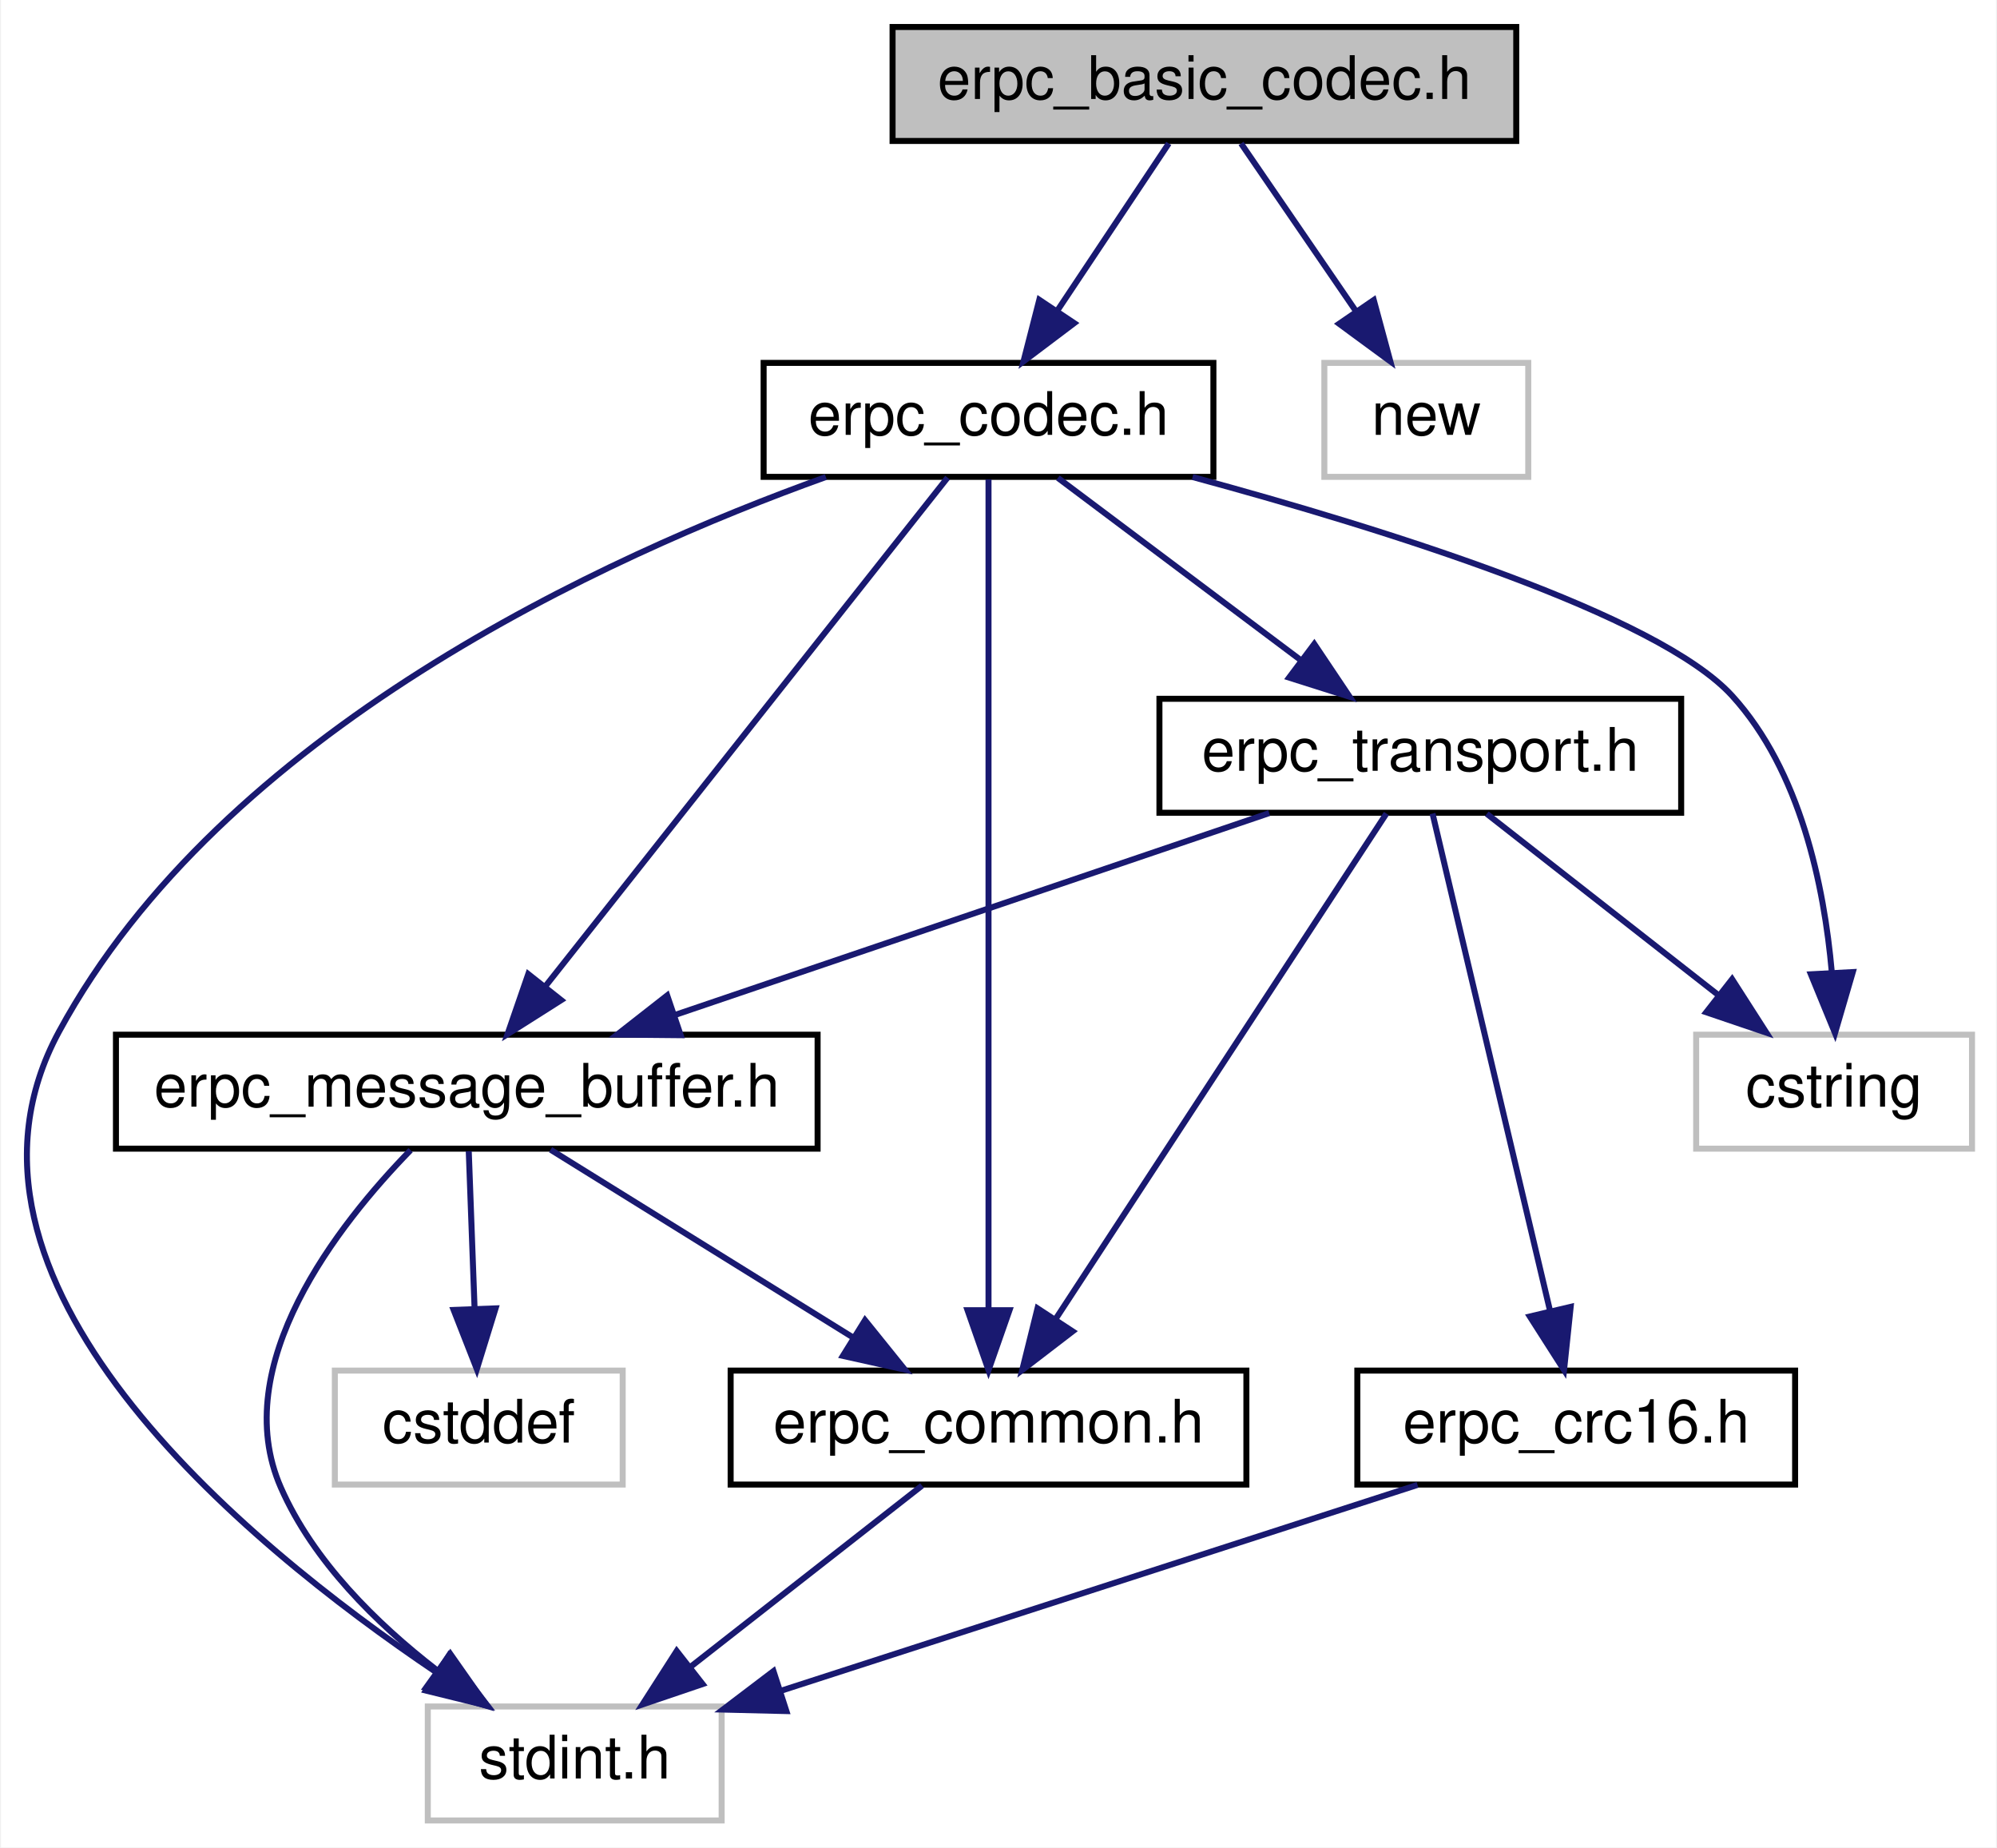
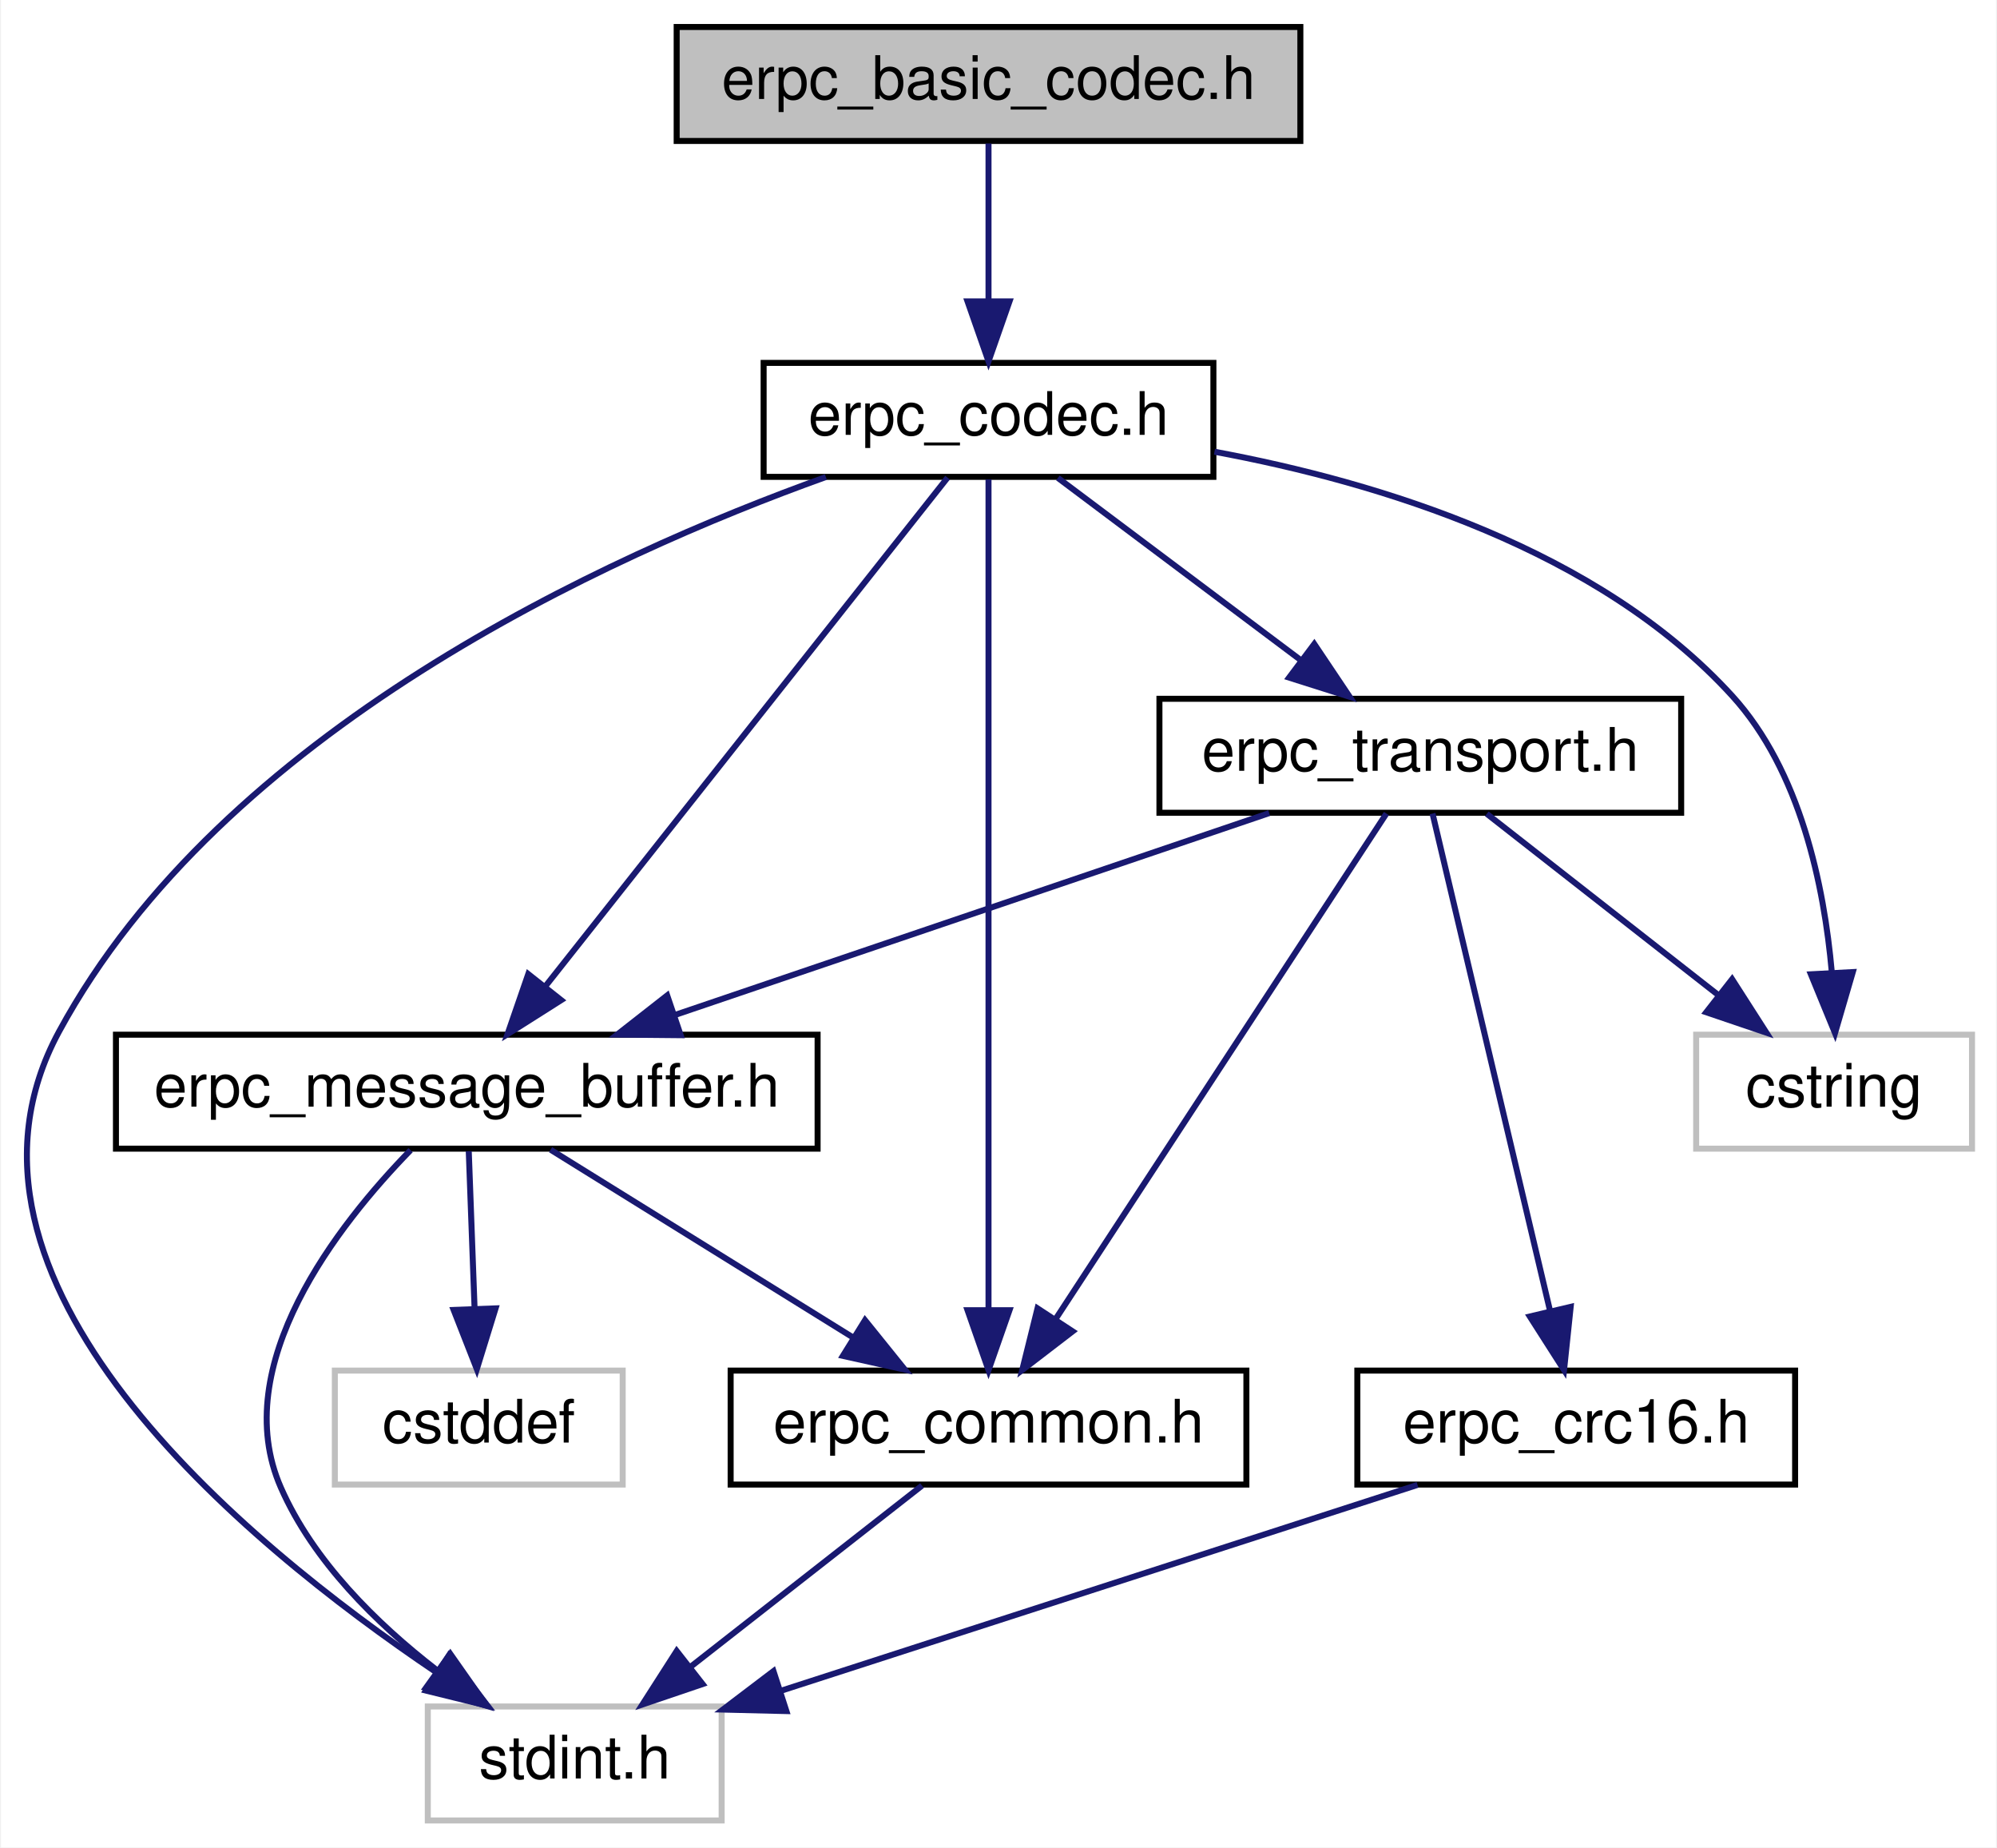
<svg xmlns="http://www.w3.org/2000/svg" xmlns:xlink="http://www.w3.org/1999/xlink" width="333pt" height="308pt" viewBox="0.00 0.00 332.67 308.00">
  <g id="graph0" class="graph" transform="scale(1 1) rotate(0) translate(4 304)">
    <polygon fill="white" stroke="none" points="-4,4 -4,-304 328.67,-304 328.67,4 -4,4" />
    <g id="node1" class="node">
-       <polygon fill="#bfbfbf" stroke="black" points="144.67,-280.5 144.67,-299.5 248.67,-299.5 248.67,-280.5 144.67,-280.5" />
-       <text text-anchor="middle" x="196.67" y="-287.5" font-family="Helvetica,sans-Serif" font-size="10.00">erpc_basic_codec.h</text>
+       <polygon fill="#bfbfbf" stroke="black" points="108.67,-280.5 108.67,-299.5 212.67,-299.5 212.67,-280.5 108.67,-280.5" />
+       <text text-anchor="middle" x="160.67" y="-287.5" font-family="Helvetica,sans-Serif" font-size="10.00">erpc_basic_codec.h</text>
    </g>
    <g id="node2" class="node">
      <g id="a_node2">
        <a xlink:href="erpc__codec_8h.html" target="_top" xlink:title="erpc_codec.h">
          <polygon fill="white" stroke="black" points="123.17,-224.5 123.17,-243.5 198.17,-243.5 198.17,-224.5 123.17,-224.5" />
          <text text-anchor="middle" x="160.67" y="-231.5" font-family="Helvetica,sans-Serif" font-size="10.00">erpc_codec.h</text>
        </a>
      </g>
    </g>
    <g id="edge1" class="edge">
-       <path fill="none" stroke="midnightblue" d="M190.725,-280.083C185.692,-272.534 178.333,-261.495 172.156,-252.23" />
-       <polygon fill="midnightblue" stroke="midnightblue" points="174.963,-250.13 166.504,-243.751 169.139,-254.013 174.963,-250.13" />
-     </g>
-     <g id="node10" class="node">
-       <polygon fill="white" stroke="#bfbfbf" points="216.67,-224.5 216.67,-243.5 250.67,-243.5 250.67,-224.5 216.67,-224.5" />
-       <text text-anchor="middle" x="233.67" y="-231.5" font-family="Helvetica,sans-Serif" font-size="10.00">new</text>
-     </g>
-     <g id="edge16" class="edge">
-       <path fill="none" stroke="midnightblue" d="M202.78,-280.083C207.952,-272.534 215.516,-261.495 221.864,-252.23" />
-       <polygon fill="midnightblue" stroke="midnightblue" points="224.909,-253.979 227.674,-243.751 219.134,-250.022 224.909,-253.979" />
+       <path fill="none" stroke="midnightblue" d="M160.67,-280.083C160.67,-273.006 160.67,-262.861 160.67,-253.986" />
+       <polygon fill="midnightblue" stroke="midnightblue" points="164.17,-253.751 160.67,-243.751 157.17,-253.751 164.17,-253.751" />
    </g>
    <g id="node3" class="node">
      <g id="a_node3">
        <a xlink:href="erpc__common_8h_source.html" target="_top" xlink:title="erpc_common.h">
          <polygon fill="white" stroke="black" points="117.67,-56.5 117.67,-75.5 203.67,-75.5 203.67,-56.5 117.67,-56.5" />
          <text text-anchor="middle" x="160.67" y="-63.5" font-family="Helvetica,sans-Serif" font-size="10.00">erpc_common.h</text>
        </a>
      </g>
    </g>
    <g id="edge2" class="edge">
      <path fill="none" stroke="midnightblue" d="M160.67,-224.075C160.67,-197.945 160.67,-121.211 160.67,-85.577" />
      <polygon fill="midnightblue" stroke="midnightblue" points="164.17,-85.568 160.67,-75.568 157.17,-85.568 164.17,-85.568" />
    </g>
    <g id="node4" class="node">
      <polygon fill="white" stroke="#bfbfbf" points="67.17,-0.5 67.17,-19.5 116.17,-19.5 116.17,-0.5 67.17,-0.5" />
      <text text-anchor="middle" x="91.67" y="-7.5" font-family="Helvetica,sans-Serif" font-size="10.00">stdint.h</text>
    </g>
    <g id="edge15" class="edge">
      <path fill="none" stroke="midnightblue" d="M133.547,-224.473C96.845,-211.295 32.834,-182.123 5.67,-132 -16.667,-90.784 36.157,-47.05 68.61,-25.185" />
      <polygon fill="midnightblue" stroke="midnightblue" points="70.68,-28.014 77.143,-19.619 66.856,-22.151 70.68,-28.014" />
    </g>
    <g id="node5" class="node">
      <g id="a_node5">
        <a xlink:href="erpc__message__buffer_8h.html" target="_top" xlink:title="erpc_message_buffer.h">
          <polygon fill="white" stroke="black" points="15.17,-112.5 15.17,-131.5 132.17,-131.5 132.17,-112.5 15.17,-112.5" />
          <text text-anchor="middle" x="73.67" y="-119.5" font-family="Helvetica,sans-Serif" font-size="10.00">erpc_message_buffer.h</text>
        </a>
      </g>
    </g>
    <g id="edge4" class="edge">
      <path fill="none" stroke="midnightblue" d="M153.843,-224.368C139.422,-206.135 105.643,-163.426 86.858,-139.675" />
      <polygon fill="midnightblue" stroke="midnightblue" points="89.413,-137.264 80.465,-131.591 83.923,-141.606 89.413,-137.264" />
    </g>
    <g id="node7" class="node">
      <g id="a_node7">
        <a xlink:href="erpc__transport_8h.html" target="_top" xlink:title="erpc_transport.h">
          <polygon fill="white" stroke="black" points="189.17,-168.5 189.17,-187.5 276.17,-187.5 276.17,-168.5 189.17,-168.5" />
          <text text-anchor="middle" x="232.67" y="-175.5" font-family="Helvetica,sans-Serif" font-size="10.00">erpc_transport.h</text>
        </a>
      </g>
    </g>
    <g id="edge8" class="edge">
      <path fill="none" stroke="midnightblue" d="M172.238,-224.324C183.09,-216.185 199.55,-203.839 212.553,-194.087" />
      <polygon fill="midnightblue" stroke="midnightblue" points="214.991,-196.634 220.891,-187.834 210.791,-191.034 214.991,-196.634" />
    </g>
    <g id="node9" class="node">
      <polygon fill="white" stroke="#bfbfbf" points="278.67,-112.5 278.67,-131.5 324.67,-131.5 324.67,-112.5 278.67,-112.5" />
      <text text-anchor="middle" x="301.67" y="-119.5" font-family="Helvetica,sans-Serif" font-size="10.00">cstring</text>
    </g>
    <g id="edge14" class="edge">
-       <path fill="none" stroke="midnightblue" d="M194.697,-224.473C226.975,-215.732 272.326,-201.539 284.67,-188 296.079,-175.485 300.015,-156.259 301.285,-141.959" />
+       <path fill="none" stroke="midnightblue" d="M198.347,-228.691C225.994,-223.562 262.451,-212.37 284.67,-188 296.079,-175.485 300.015,-156.259 301.285,-141.959" />
      <polygon fill="midnightblue" stroke="midnightblue" points="304.791,-141.94 301.823,-131.769 297.8,-141.57 304.791,-141.94" />
    </g>
    <g id="edge3" class="edge">
      <path fill="none" stroke="midnightblue" d="M149.584,-56.324C139.184,-48.185 123.409,-35.84 110.948,-26.087" />
      <polygon fill="midnightblue" stroke="midnightblue" points="112.99,-23.241 102.957,-19.834 108.675,-28.753 112.99,-23.241" />
    </g>
    <g id="edge5" class="edge">
      <path fill="none" stroke="midnightblue" d="M87.648,-112.324C101.219,-103.9 122.05,-90.971 137.995,-81.074" />
      <polygon fill="midnightblue" stroke="midnightblue" points="140.076,-83.902 146.726,-75.654 136.384,-77.954 140.076,-83.902" />
    </g>
    <g id="edge7" class="edge">
      <path fill="none" stroke="midnightblue" d="M64.297,-112.249C52.202,-99.841 33.718,-76.375 42.67,-56 48.06,-43.732 58.628,-33.341 68.574,-25.646" />
      <polygon fill="midnightblue" stroke="midnightblue" points="70.921,-28.27 77.008,-19.598 66.842,-22.581 70.921,-28.27" />
    </g>
    <g id="node6" class="node">
      <polygon fill="white" stroke="#bfbfbf" points="51.67,-56.5 51.67,-75.5 99.67,-75.5 99.67,-56.5 51.67,-56.5" />
      <text text-anchor="middle" x="75.67" y="-63.5" font-family="Helvetica,sans-Serif" font-size="10.00">cstddef</text>
    </g>
    <g id="edge6" class="edge">
      <path fill="none" stroke="midnightblue" d="M74,-112.083C74.262,-105.006 74.638,-94.861 74.966,-85.987" />
      <polygon fill="midnightblue" stroke="midnightblue" points="78.473,-85.874 75.346,-75.751 71.478,-85.615 78.473,-85.874" />
    </g>
    <g id="edge9" class="edge">
      <path fill="none" stroke="midnightblue" d="M227.02,-168.368C215.138,-150.215 187.376,-107.802 171.791,-83.99" />
      <polygon fill="midnightblue" stroke="midnightblue" points="174.698,-82.042 166.293,-75.591 168.841,-85.875 174.698,-82.042" />
    </g>
    <g id="edge12" class="edge">
      <path fill="none" stroke="midnightblue" d="M207.476,-168.444C180.727,-159.359 138.267,-144.939 108.365,-134.783" />
      <polygon fill="midnightblue" stroke="midnightblue" points="109.34,-131.418 98.746,-131.516 107.089,-138.046 109.34,-131.418" />
    </g>
    <g id="node8" class="node">
      <g id="a_node8">
        <a xlink:href="erpc__crc16_8h.html" target="_top" xlink:title="erpc_crc16.h">
          <polygon fill="white" stroke="black" points="222.17,-56.5 222.17,-75.5 295.17,-75.5 295.17,-56.5 222.17,-56.5" />
          <text text-anchor="middle" x="258.67" y="-63.5" font-family="Helvetica,sans-Serif" font-size="10.00">erpc_crc16.h</text>
        </a>
      </g>
    </g>
    <g id="edge10" class="edge">
      <path fill="none" stroke="midnightblue" d="M234.71,-168.368C238.906,-150.617 248.585,-109.666 254.274,-85.597" />
      <polygon fill="midnightblue" stroke="midnightblue" points="257.745,-86.128 256.639,-75.591 250.933,-84.518 257.745,-86.128" />
    </g>
    <g id="edge13" class="edge">
      <path fill="none" stroke="midnightblue" d="M243.756,-168.324C254.156,-160.185 269.93,-147.839 282.391,-138.087" />
      <polygon fill="midnightblue" stroke="midnightblue" points="284.664,-140.753 290.382,-131.834 280.35,-135.241 284.664,-140.753" />
    </g>
    <g id="edge11" class="edge">
      <path fill="none" stroke="midnightblue" d="M232.208,-56.444C203.494,-47.159 157.541,-32.3 126.05,-22.117" />
      <polygon fill="midnightblue" stroke="midnightblue" points="126.966,-18.735 116.374,-18.988 124.812,-25.395 126.966,-18.735" />
    </g>
  </g>
</svg>
